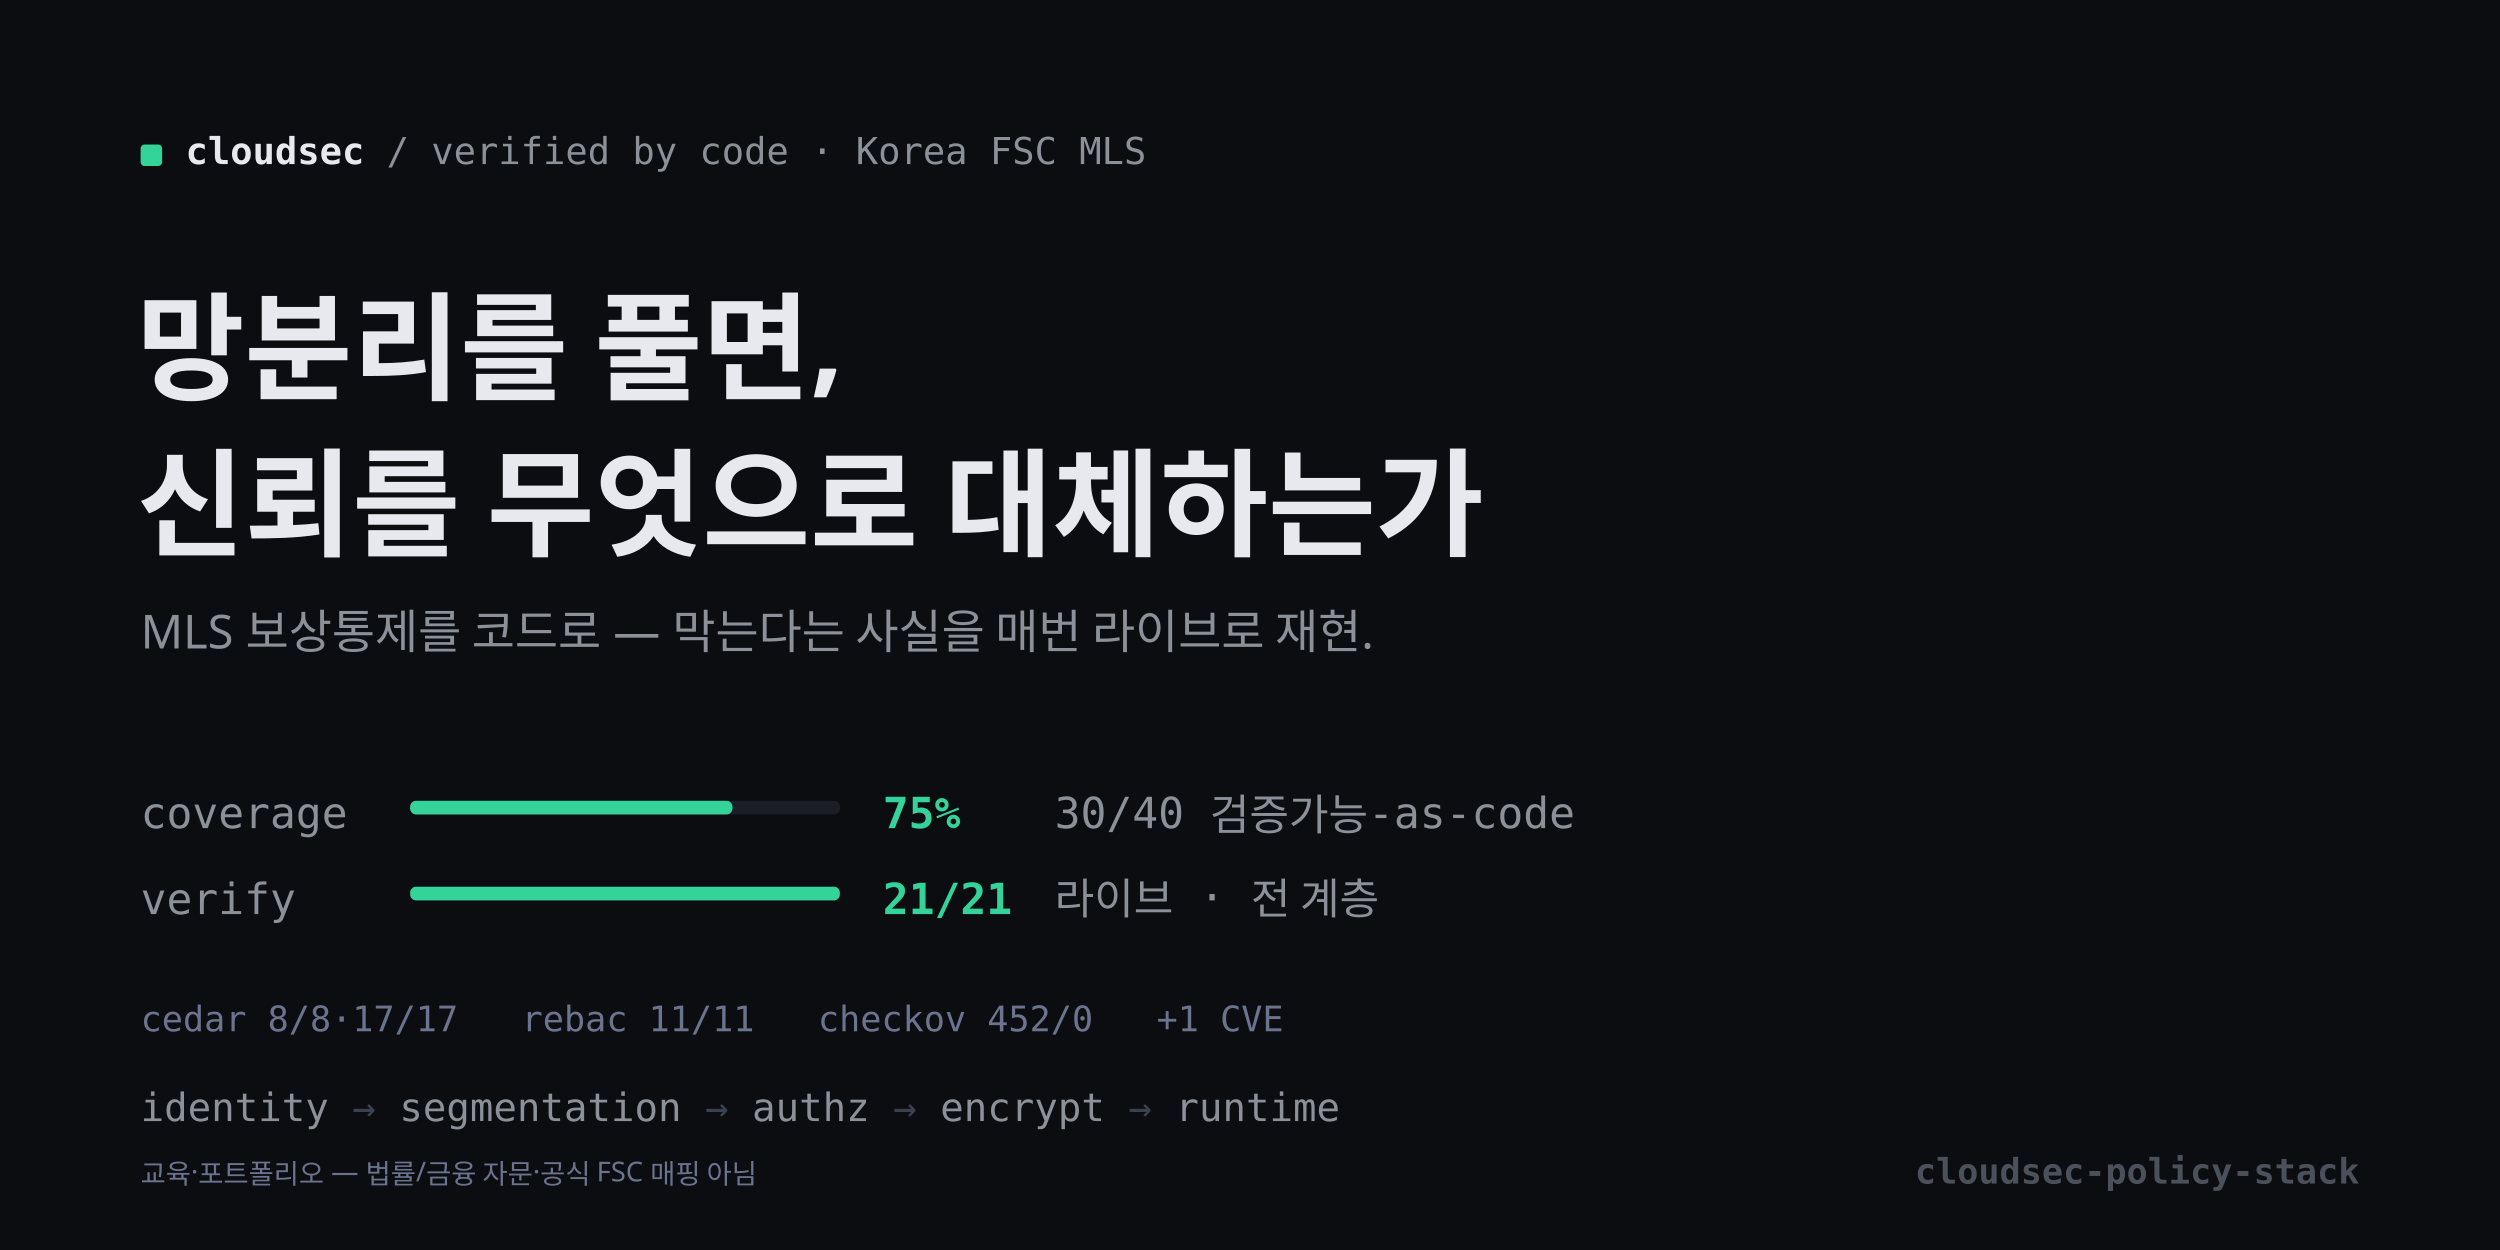
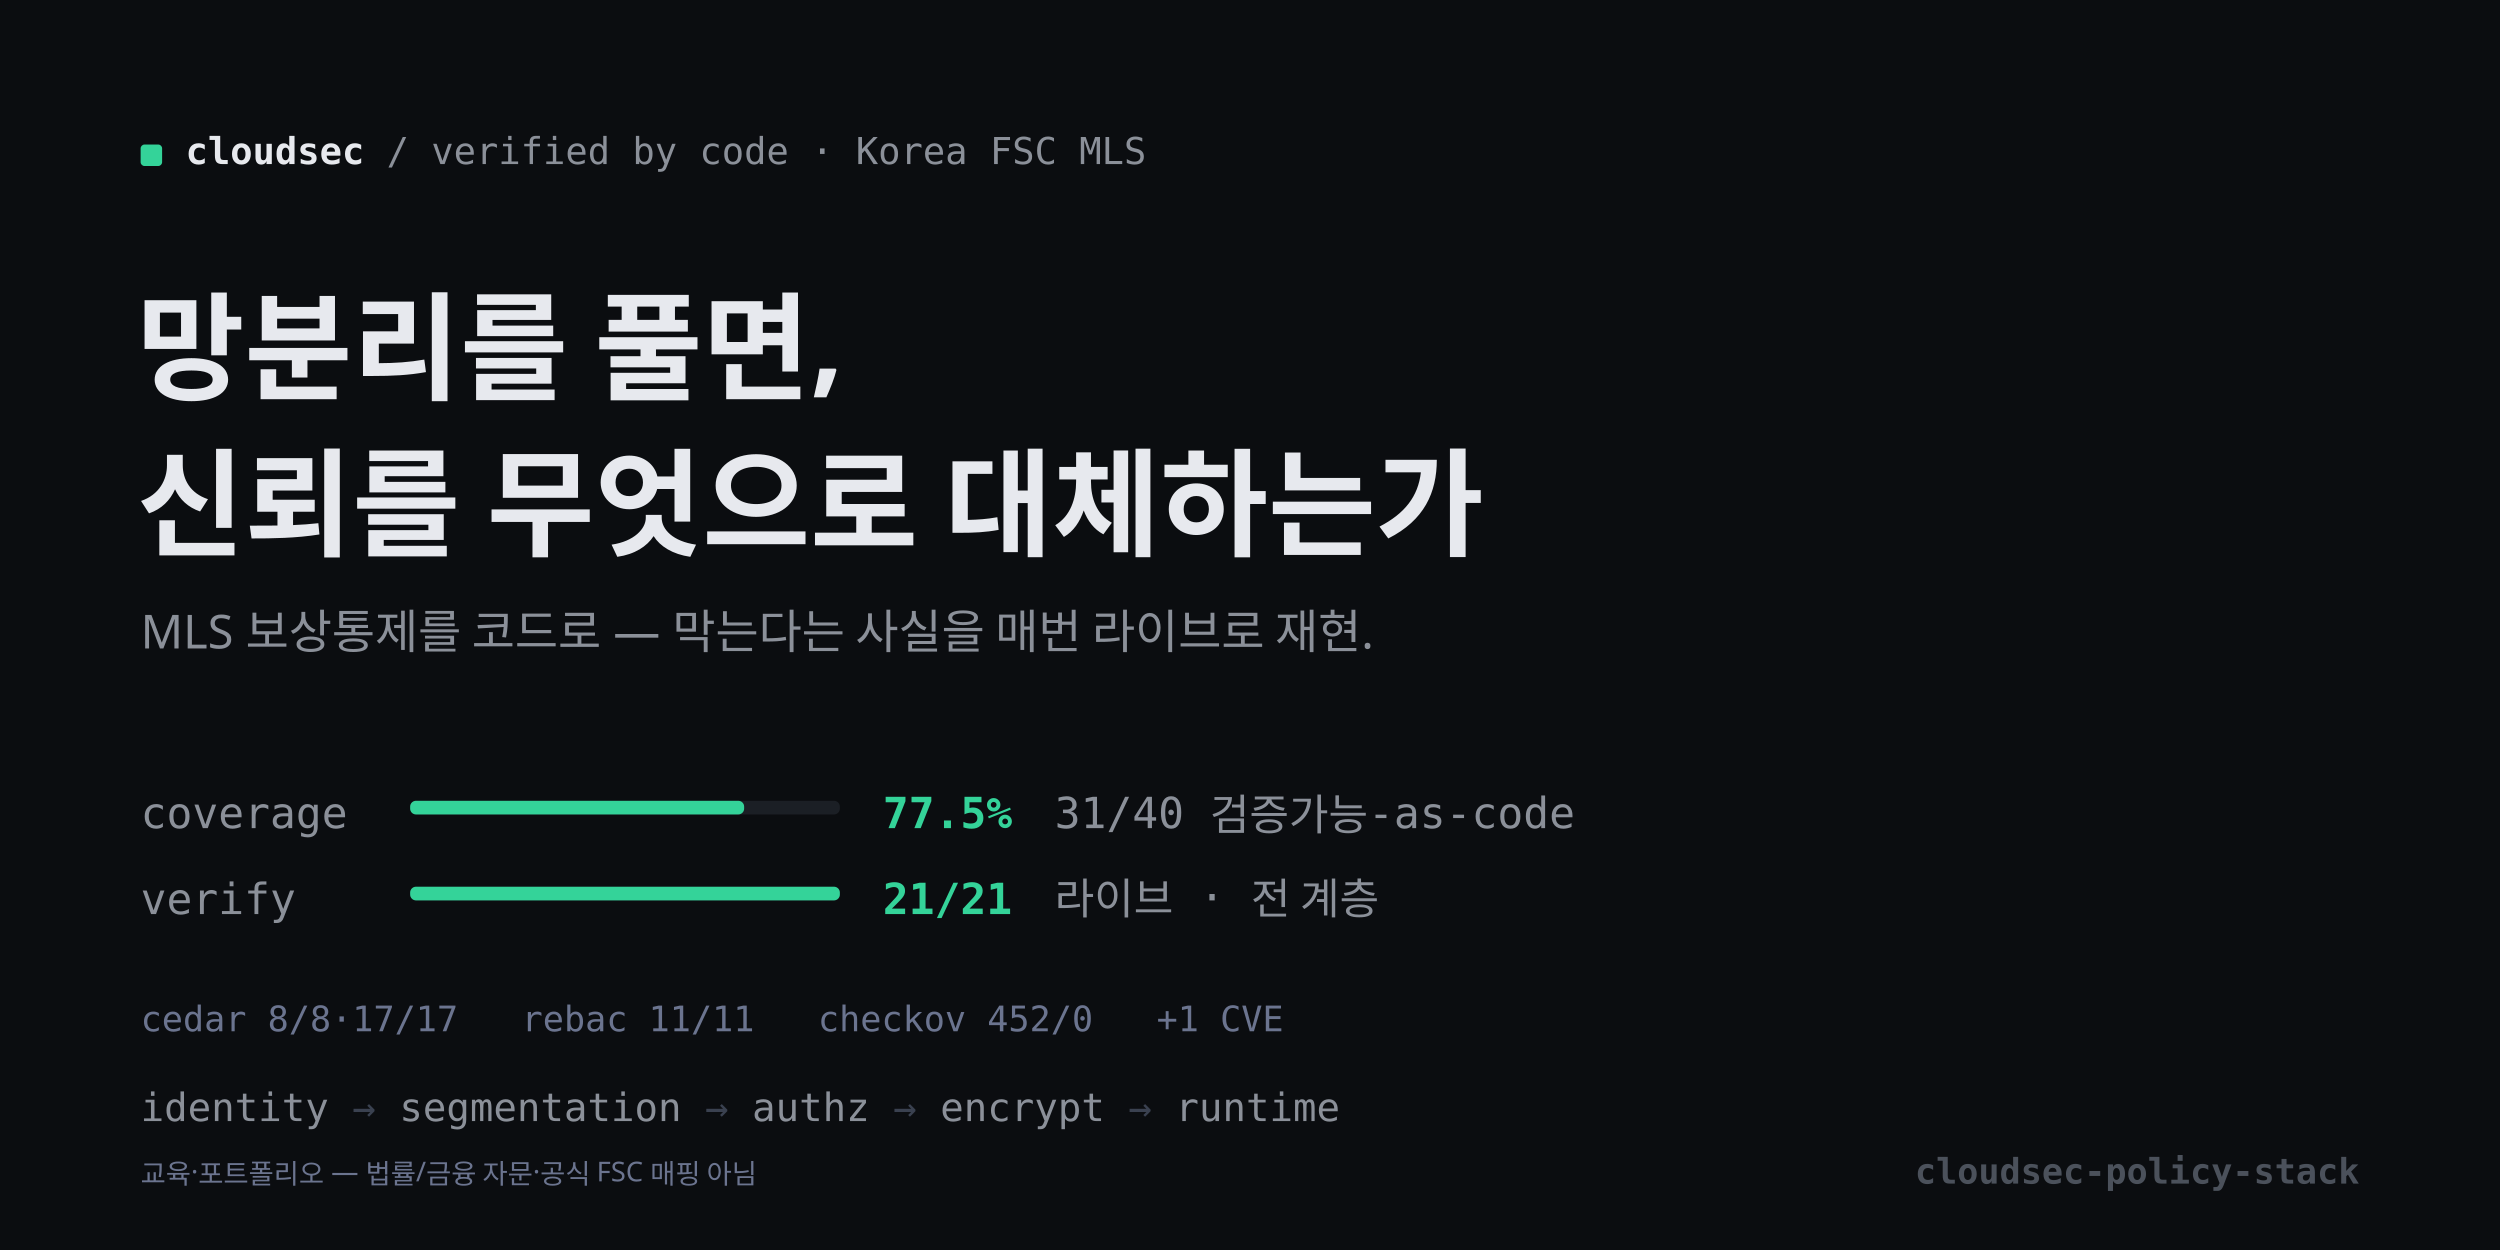
<svg xmlns="http://www.w3.org/2000/svg" viewBox="0 0 1280 640" width="1280" height="640">
  <rect width="1280" height="640" fill="#0b0d10" />
  <rect x="72" y="74" width="11" height="11" rx="2" fill="#34d399" />
  <text x="95" y="84" fill="#8b9099" font-family="'JetBrains Mono',Consolas,monospace" font-size="19" font-weight="500">
    <tspan fill="#e7e9ee" font-weight="700">cloudsec</tspan> / verified by code · Korea FSC MLS</text>
  <text x="70" y="200" fill="#e7e9ee" font-family="'Noto Sans KR','Malgun Gothic',sans-serif" font-size="60" font-weight="900">망분리를 풀면,</text>
  <text x="70" y="280" fill="#e7e9ee" font-family="'Noto Sans KR','Malgun Gothic',sans-serif" font-size="60" font-weight="900">신뢰를 무엇으로 대체하는가</text>
  <text x="72" y="332" fill="#8b9099" font-family="'Noto Sans KR','Malgun Gothic',sans-serif" font-size="24">MLS 보상통제를 코드로 — 막는다는 사실을 매번 라이브로 재현.</text>
  <g font-family="'JetBrains Mono',Consolas,monospace" font-size="22">
    <text x="72" y="424" fill="#8b9099">coverage</text>
    <rect x="210" y="410" width="220" height="7" rx="3" fill="#1b1f25" />
-     <rect x="210" y="410" width="165" height="7" rx="3" fill="#34d399" />
-     <text x="452" y="424" fill="#34d399" font-weight="700">75%</text>
-     <text x="540" y="424" fill="#8b9099">30/40 검증가능-as-code</text>
+     <rect x="210" y="410" width="171" height="7" rx="3" fill="#34d399" />
+     <text x="452" y="424" fill="#34d399" font-weight="700">77.5%</text>
+     <text x="540" y="424" fill="#8b9099">31/40 검증가능-as-code</text>
    <text x="72" y="468" fill="#8b9099">verify</text>
    <rect x="210" y="454" width="220" height="7" rx="3" fill="#1b1f25" />
    <rect x="210" y="454" width="220" height="7" rx="3" fill="#34d399" />
    <text x="452" y="468" fill="#34d399" font-weight="700">21/21</text>
    <text x="540" y="468" fill="#8b9099">라이브 · 전 계층</text>
  </g>
  <text x="72" y="528" fill="#6b748f" font-family="'JetBrains Mono',Consolas,monospace" font-size="18">cedar 8/8·17/17   rebac 11/11   checkov 452/0   +1 CVE</text>
  <text x="72" y="574" fill="#8b9099" font-family="'JetBrains Mono',Consolas,monospace" font-size="20">identity <tspan fill="#3a4150">→</tspan> segmentation <tspan fill="#3a4150">→</tspan> authz <tspan fill="#3a4150">→</tspan> encrypt <tspan fill="#3a4150">→</tspan> runtime</text>
  <text x="72" y="606" fill="#6b748f" font-family="'Noto Sans KR','Malgun Gothic',sans-serif" font-size="14">교육·포트폴리오 — 법률/금융 자문·공식 FSC 매핑 아님</text>
  <text x="1208" y="606" fill="#4b515b" text-anchor="end" font-family="'JetBrains Mono',Consolas,monospace" font-size="18" font-weight="700">cloudsec-policy-stack</text>
</svg>
